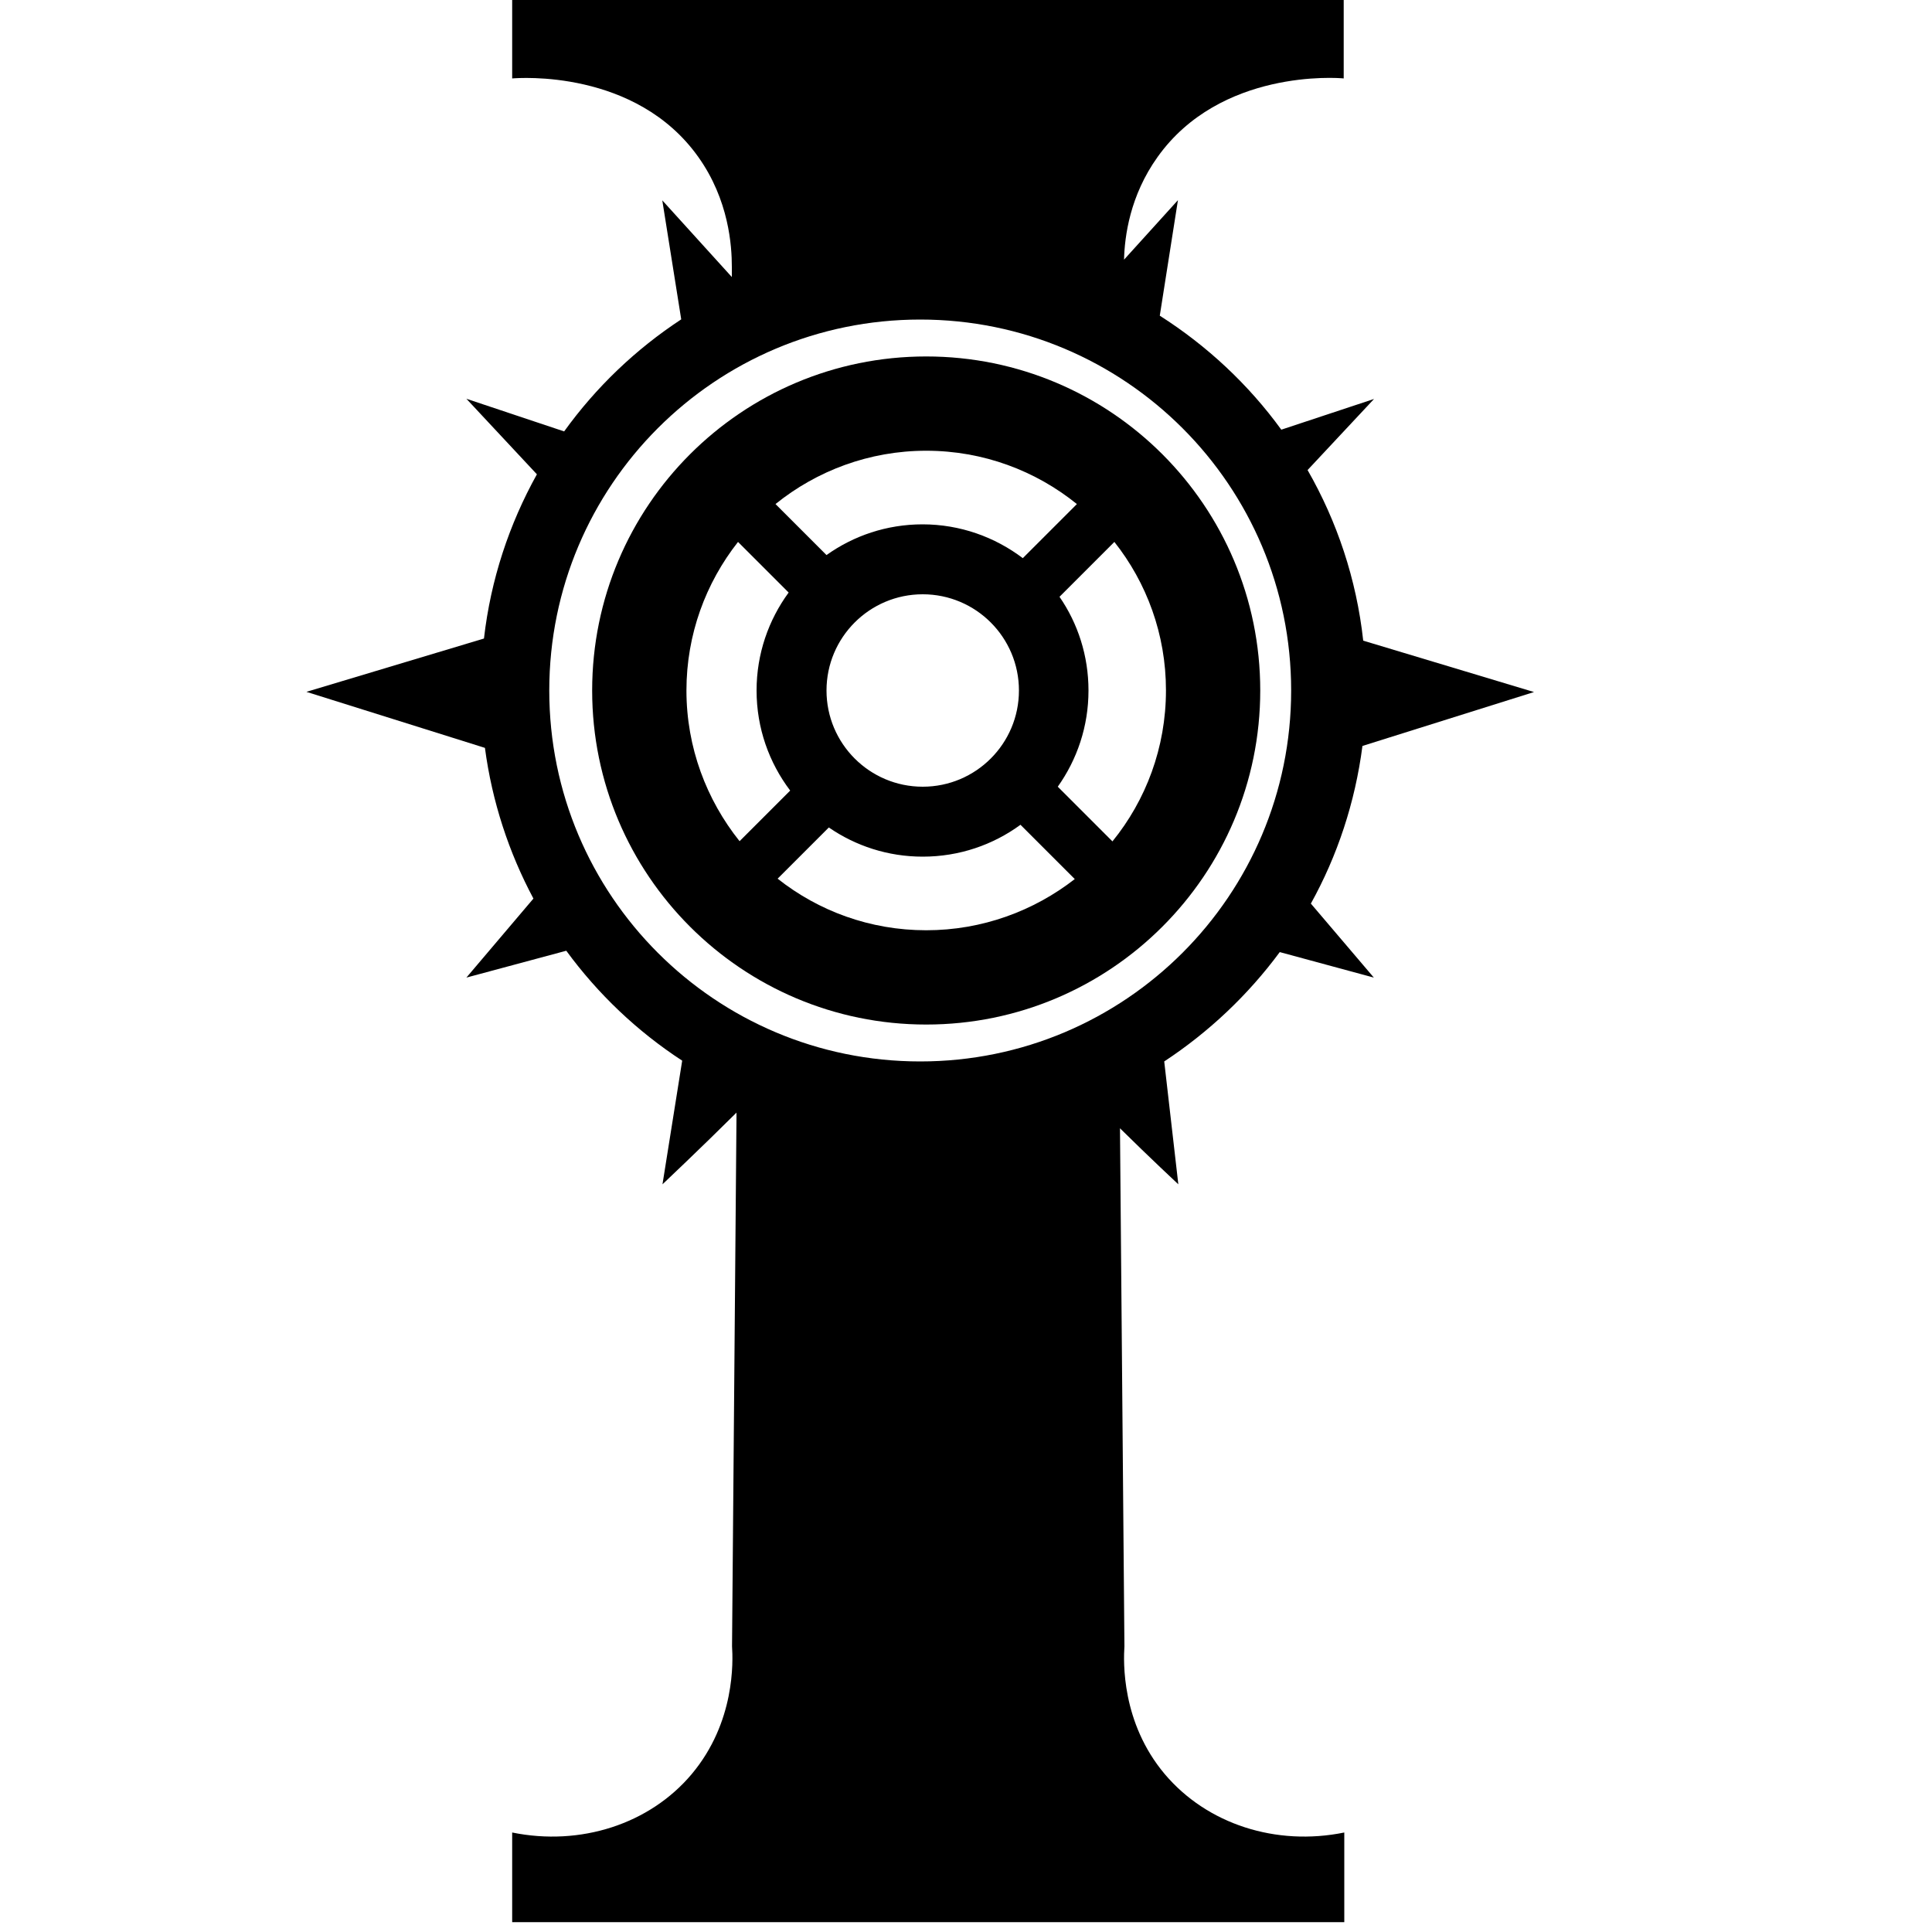
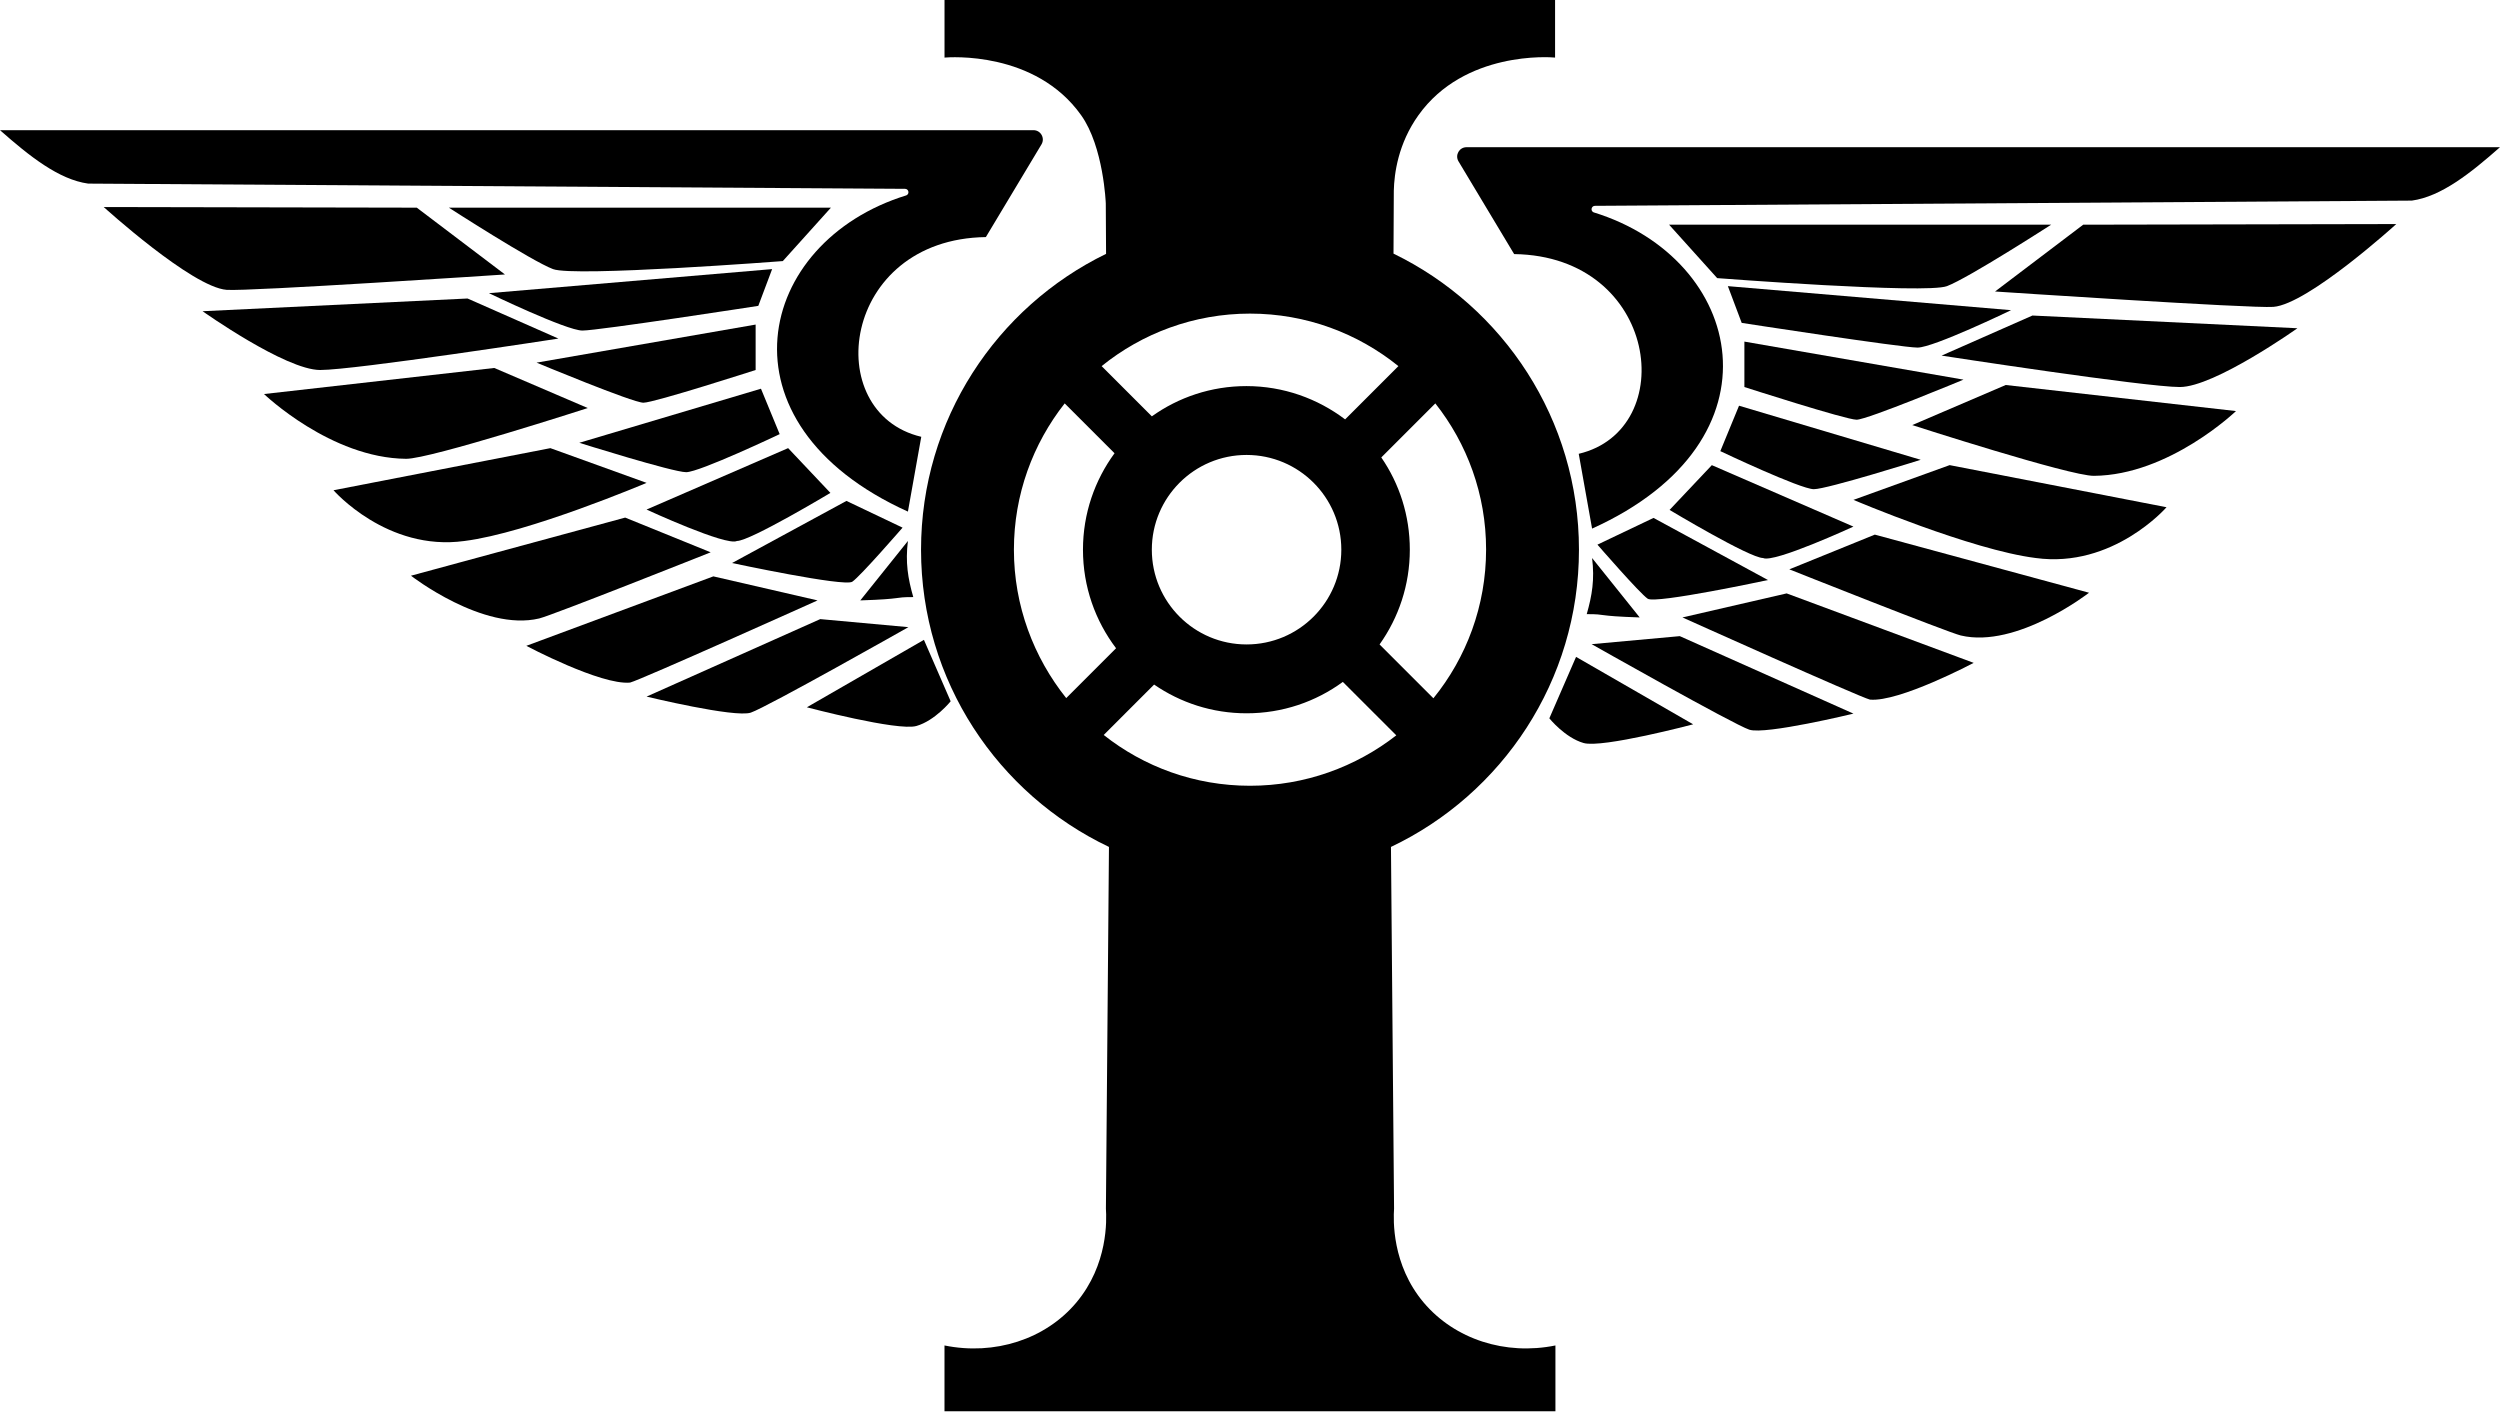
- <svg xmlns="http://www.w3.org/2000/svg" version="1.1" id="Layer_2_copy" x="0px" y="0px" viewBox="0 0 1000 1000" style="enable-background:new 0 0 1000 1000;" xml:space="preserve">
-   <g>
-     <path d="M479.4,184.5c-95.5,0-172.9,77.4-172.9,172.9S384,530.3,479.4,530.3s172.9-77.4,172.9-172.9S574.9,184.5,479.4,184.5z    M479.4,233.3c29.6,0,56.7,10.4,78,27.6l-28,28c-14.4-10.9-32.4-17.5-51.9-17.5c-18.5,0-35.7,5.9-49.7,15.9l-26.4-26.4   C422.7,243.7,449.9,233.3,479.4,233.3z M527.4,357.4c0,27.5-22.3,49.8-49.8,49.8s-49.8-22.3-49.8-49.8c0-27.5,22.3-49.8,49.8-49.8   S527.4,329.9,527.4,357.4z M355.3,357.4c0-29,10-55.7,26.7-76.9l26.2,26.2c-10.4,14.2-16.6,31.7-16.6,50.7   c0,19.5,6.5,37.4,17.4,51.8l-26.2,26.2C365.7,414,355.3,386.9,355.3,357.4z M479.4,481.5c-29.1,0-55.8-10-76.9-26.7l26.5-26.5   c13.8,9.5,30.5,15.1,48.6,15.1c18.9,0,36.4-6.1,50.6-16.5l28.1,28.1C535.1,471.5,508.4,481.5,479.4,481.5z M575.8,435.5l-28.3-28.3   c10-14.1,15.9-31.2,15.9-49.8c0-18-5.5-34.7-15-48.5l28.4-28.4c16.7,21.1,26.7,47.8,26.7,76.8C603.5,387,593.1,414.2,575.8,435.5z" />
-     <path d="M662.4,492.8l48.7,13.2l-32.6-38.3c13.7-24.7,22.9-52.3,26.7-81.6l88.8-27.9l-88.4-26.6c-3.5-31.9-13.6-61.8-28.8-88.3   l34.4-36.8l-48,15.9c-17-23.4-38.4-43.4-62.9-59l9.4-59.8l-27.9,30.8c0.3-12,3-33.1,17.4-53.2c32.4-45.4,92.9-41,96.3-40.6   c0-13.6,0-27,0-40.6H482.2h-3.7H265.1c0,13.6,0,27,0,40.6c3.5-0.3,64-4.8,96.3,40.6c15.9,22.3,17.4,46.1,17.4,56.9v5.3l-36-39.7   l9.8,61.6c-23.6,15.5-44.1,35.1-60.6,58l-50.6-16.9l36.5,39.1c-14.3,25.7-23.9,54.4-27.4,85l-91.9,27.6l92.4,29   c3.7,27.9,12.4,54.2,25.1,78L241.4,506l51.7-13.9c16.4,22.4,36.7,41.7,60,56.9l-10.2,64c0,0,20.3-19.2,38.3-37.1v2.3   c-0.8,91.4-1.5,182.6-2.3,273.9c0.5,7.7,1.7,39.3-20.9,66.2c-21.8,25.9-57.6,37.4-92.9,30.2v46.4h213.5h3.7h213.5v-46.4   c-35.3,7.2-71-4.3-92.9-30.2c-22.6-26.8-21.4-58.5-20.9-66.2c-0.8-89.4-1.5-178.8-2.3-268.1c15.4,15.2,30.2,29,30.2,29l-7.3-63.6   C625.7,534.2,646,515,662.4,492.8z M668.3,357.4c0,106-85.9,192-192,192s-192-85.9-192-192s85.9-192,192-192   S668.3,251.4,668.3,357.4z" />
+ <svg xmlns="http://www.w3.org/2000/svg" height="800" width="1417.164" id="svg77" xml:space="preserve" viewBox="0 0 1417.164 800" y="0px" x="0px" version="1.1">
+   <g transform="matrix(1.438745,0,0,1.438745,-8.632472,-492.7559)" id="Layer_2">
+     <path id="path7" d="m 566.94,855.71 c -12.63,-14.98 -11.96,-32.7 -11.68,-37 -0.37,-41.83 -1.02,-118.64 -1.22,-142.53 43.77,-20.8 74.07,-65.42 74.07,-117.11 0,-51.32 -29.82,-95.66 -73.07,-116.65 l 0.12,-24.82 c 0.17,-6.71 1.68,-18.5 9.72,-29.73 18.11,-25.37 51.92,-22.91 53.82,-22.69 0,-7.6 0,-15.09 0,-22.69 H 499.48 497.41 378.14 c 0,7.6 0,15.09 0,22.69 1.96,-0.17 35.77,-2.68 53.82,22.69 8.89,12.46 9.72,34.76 9.72,34.76 l 0.11,19.88 c -43.16,21.03 -72.9,65.32 -72.9,116.57 0,51.68 30.29,96.29 74.04,117.1 -0.41,47.55 -0.78,95.03 -1.2,142.54 0.28,4.3 0.95,21.96 -11.68,37 -12.18,14.48 -32.19,20.9 -51.92,16.88 v 25.93 h 119.32 2.07 119.32 V 872.6 c -19.71,4.01 -39.66,-2.42 -51.9,-16.89 z m 24.58,-296.72 c 0,22.26 -7.8,42.65 -20.76,58.62 L 549.55,596.4 c 7.5,-10.57 11.92,-23.39 11.92,-37.33 0,-13.49 -4.12,-26.01 -11.24,-36.35 l 21.29,-21.29 c 12.5,15.81 20,35.83 20,57.56 z M 498.5,466.05 c 22.19,0 42.5,7.8 58.47,20.69 l -20.99,20.99 c -10.79,-8.17 -24.29,-13.12 -38.9,-13.12 -13.87,0 -26.76,4.42 -37.25,11.92 l -19.79,-19.79 c 15.96,-12.9 36.35,-20.69 58.46,-20.69 z m 35.98,93.02 c 0,20.61 -16.72,37.33 -37.33,37.33 -20.61,0 -37.33,-16.72 -37.33,-37.33 0,-20.61 16.72,-37.33 37.33,-37.33 20.61,0 37.33,16.72 37.33,37.33 z m -129,0 c 0,-21.74 7.5,-41.75 20.01,-57.64 l 19.64,19.64 c -7.8,10.64 -12.44,23.76 -12.44,38 0,14.62 4.87,28.03 13.04,38.83 l -19.64,19.64 c -12.81,-16.05 -20.61,-36.36 -20.61,-58.47 z m 55.24,53.14 c 10.34,7.12 22.86,11.32 36.43,11.32 14.17,0 27.28,-4.57 37.93,-12.37 l 21.06,21.06 c -15.89,12.37 -35.9,19.86 -57.64,19.86 -21.81,0 -41.83,-7.5 -57.64,-20.01 z" />
+   </g>
+   <g transform="matrix(1.438745,0,0,1.438745,-8.632472,-492.7559)" id="Layer_3">
+     <g id="g74">
+       <path id="path10" d="m 583.81,400.49 c -2.86,0 -4.63,3.12 -3.16,5.58 l 21.92,36.53 c 57.03,0.8 65.45,69.22 25.45,78.69 l 5.26,29.47 c 76.84,-34.74 60,-106.32 0.59,-124.61 -1.32,-0.58 -0.91,-2.54 0.53,-2.56 l 321.86,-2.06 C 967.81,419.94 979.4,410.72 991,400.48 H 583.81 Z" />
+       <path id="path12" d="M 814.15,431.02 H 663.62 l 18.95,21.05 c 0,0 82.11,6.32 90.53,3.16 8.42,-3.16 41.05,-24.21 41.05,-24.21 z" />
+       <path id="path14" d="m 761.52,479.44 c 6.32,0 36.84,-14.74 36.84,-14.74 l -111.58,-9.47 5.45,14.48 c 0,0 62.97,9.73 69.29,9.73 z" />
+       <path id="path16" d="m 792.05,457.34 c 0,0 101.01,6.73 109.66,6.06 13.68,-1.05 48.42,-32.63 48.42,-32.63 l -123.35,0.25 z" />
+       <path id="path18" d="m 770.99,482.6 c 0,0 80.19,12.38 93.87,12.38 13.68,0 46.32,-23.16 46.32,-23.16 l -104.4,-5.01 z" />
+       <path id="path20" d="m 737.5,507.86 c 4.21,0 42.11,-15.79 42.11,-15.79 l -86.32,-14.99 v 17.9 c -0.01,0 40,12.88 44.21,12.88 z" />
+       <path id="path22" d="m 720.65,535.23 c 5.26,0 42.11,-11.58 42.11,-11.58 l -71.58,-21.31 -7.37,17.9 c 0,0 31.58,14.99 36.84,14.99 z" />
+       <path id="path24" d="m 663.81,543.4 c 0,0 31.58,18.95 36.84,18.95 4.21,2.11 35.6,-12.38 35.6,-12.38 l -55.79,-24.21 z" />
+       <path id="path26" d="m 635.39,557.08 c 0,0 16.66,19.2 19.81,21.31 3.16,2.11 47.37,-7.37 47.37,-7.37 l -45.08,-24.47 z" />
+       <path id="path28" d="m 652.04,585.76 -18.76,-23.41 c 1.05,8.42 0,14.74 -2.11,22.11 8.43,-0.01 3.06,0.72 20.87,1.3 z" />
+       <path id="path30" d="m 616.44,625.51 c 0,0 6.13,7.62 13.5,9.73 7.37,2.11 43.16,-7.37 43.16,-7.37 L 626.97,601.3 Z" />
+       <path id="path32" d="m 633.1,596.29 c 0,0 55.79,31.58 62.11,33.69 6.32,2.11 41.05,-6.32 41.05,-6.32 l -68.42,-30.53 z" />
+       <path id="path34" d="m 668.89,585.76 c 0,0 69.66,31.33 73.87,32.38 11.58,1.05 40.87,-14.48 40.87,-14.48 l -73.69,-27.37 z" />
+       <path id="path36" d="m 710.99,566.81 c 0,0 62.44,24.84 67.56,26.06 22.11,5.26 50.53,-16.84 50.53,-16.84 l -84.4,-22.9 z" />
+       <path id="path38" d="m 736.26,539.44 c 0,0 46.5,19.75 71.77,22.9 30.53,4.21 51.58,-20 51.58,-20 l -85.45,-16.59 z" />
+       <path id="path40" d="m 759.42,509.97 c 0,0 62.11,20.08 71.58,20 29.66,-0.25 55.98,-25.52 55.98,-25.52 l -90.72,-10.27 z" />
+       <path id="path42" d="M 413.19,393.78 H 6 c 11.6,10.24 23.18,19.46 34.74,21.05 l 321.86,2.06 c 1.44,0.01 1.84,1.98 0.53,2.56 -59.41,18.29 -76.25,89.87 0.59,124.61 l 5.26,-29.47 c -40,-9.47 -31.58,-77.9 25.45,-78.69 l 21.92,-36.53 c 1.47,-2.46 -0.3,-5.59 -3.16,-5.59 z" />
+       <path id="path44" d="M 333.38,424.31 H 182.85 c 0,0 32.63,21.05 41.05,24.21 8.42,3.16 90.53,-3.16 90.53,-3.16 z" />
+       <path id="path46" d="m 235.48,472.73 c 6.32,0 69.29,-9.73 69.29,-9.73 l 5.45,-14.48 -111.58,9.48 c 0,0 30.52,14.73 36.84,14.73 z" />
+       <path id="path48" d="m 46.87,424.06 c 0,0 34.74,31.58 48.42,32.63 8.65,0.67 109.66,-6.06 109.66,-6.06 l -34.74,-26.32 z" />
+       <path id="path50" d="m 226.01,475.89 -35.79,-15.79 -104.4,5.01 c 0,0 32.63,23.16 46.32,23.16 13.68,0 93.87,-12.38 93.87,-12.38 z" />
+       <path id="path52" d="m 217.4,485.37 c 0,0 37.9,15.79 42.11,15.79 4.21,0 44.21,-12.89 44.21,-12.89 v -17.9 z" />
+       <path id="path54" d="m 234.24,516.95 c 0,0 36.84,11.58 42.11,11.58 5.26,0 36.84,-14.99 36.84,-14.99 l -7.37,-17.9 z" />
+       <path id="path56" d="m 260.74,543.26 c 0,0 31.39,14.48 35.6,12.38 5.26,0 36.84,-18.95 36.84,-18.95 l -16.66,-17.64 z" />
+       <path id="path58" d="m 294.43,564.32 c 0,0 44.21,9.47 47.37,7.37 3.16,-2.11 19.81,-21.31 19.81,-21.31 L 339.5,539.85 Z" />
+       <path id="path60" d="m 344.96,579.05 c 17.81,-0.58 12.45,-1.31 20.87,-1.31 -2.11,-7.37 -3.16,-13.68 -2.11,-22.11 z" />
+       <path id="path62" d="m 323.9,621.16 c 0,0 35.79,9.47 43.16,7.37 7.37,-2.11 13.5,-9.73 13.5,-9.73 l -10.53,-24.21 z" />
+       <path id="path64" d="m 329.17,586.42 -68.42,30.53 c 0,0 34.74,8.42 41.05,6.32 6.32,-2.11 62.11,-33.68 62.11,-33.68 z" />
+       <path id="path66" d="m 287.06,569.58 -73.69,27.37 c 0,0 29.29,15.54 40.87,14.48 4.21,-1.05 73.87,-32.38 73.87,-32.38 z" />
+       <path id="path68" d="m 286.01,560.1 -33.69,-13.68 -84.4,22.9 c 0,0 28.42,22.11 50.53,16.84 5.12,-1.21 67.56,-26.06 67.56,-26.06 z" />
+       <path id="path70" d="m 188.98,555.64 c 25.26,-3.16 71.77,-22.9 71.77,-22.9 l -37.9,-13.68 -85.45,16.59 c 0,-0.01 21.05,24.2 51.58,19.99 z" />
+       <path id="path72" d="m 237.58,503.26 -36.84,-15.79 -90.72,10.27 c 0,0 26.32,25.26 55.98,25.52 9.48,0.08 71.58,-20 71.58,-20 z" />
+     </g>
  </g>
</svg>
